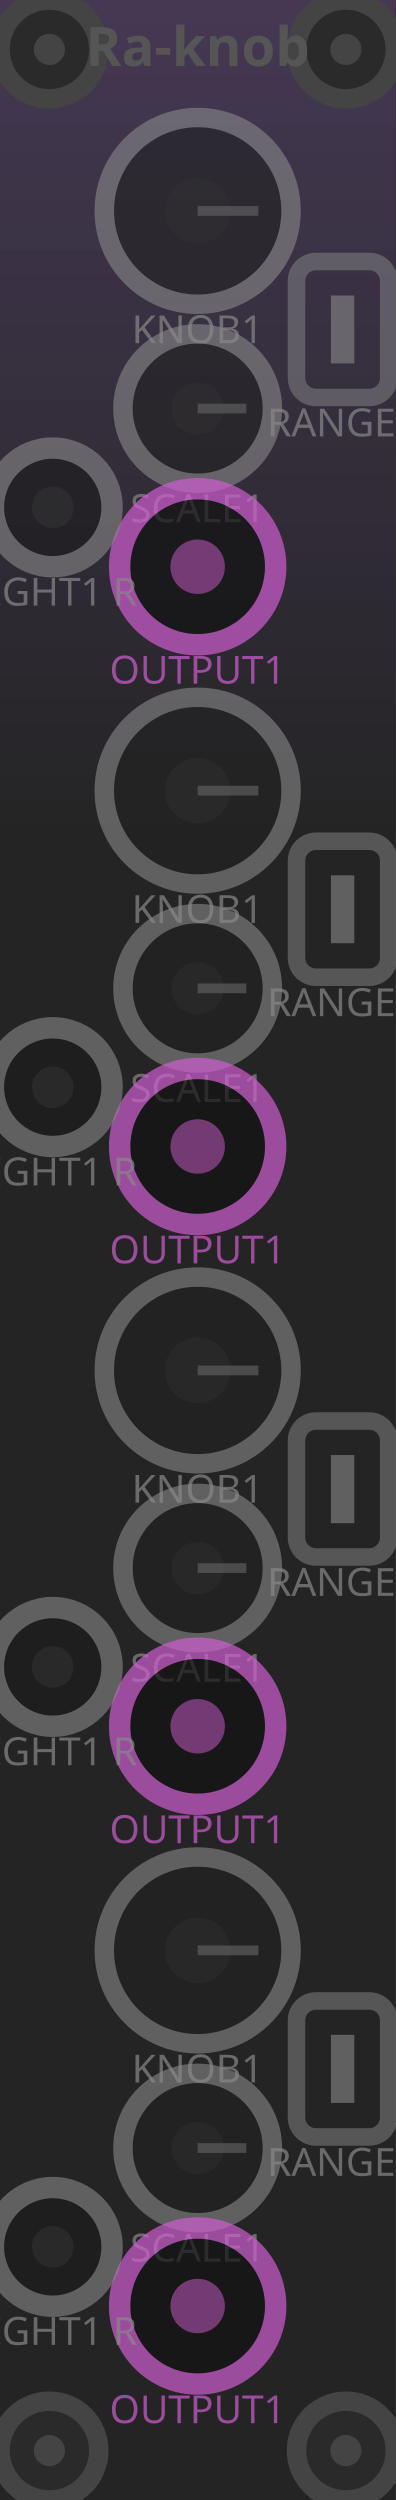
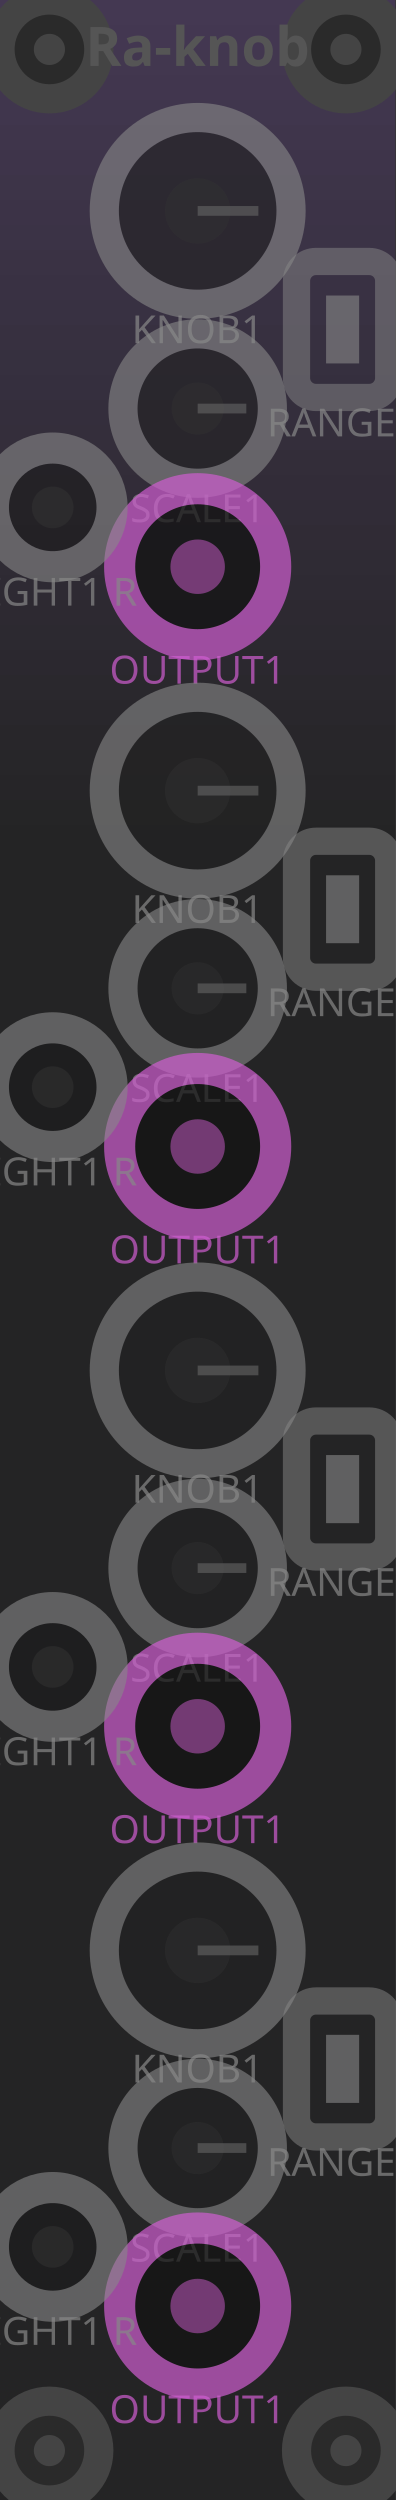
<svg xmlns="http://www.w3.org/2000/svg" viewBox="0 0 20.32 128.5" width="20.32mm" height="128.5mm">
-   <rect x="0.3" y="0.3" width="19.72" height="127.9" fill="none" stroke="#333" stroke-width="1" />
+   <rect x="0.3" y="0.3" width="19.72" height="127.9" fill="none" stroke="#333" stroke-width="1.5" />
  <rect x="0" y="0.000" width="20.32" height="1.295" fill="#443852" />
  <rect x="0" y="1.285" width="20.32" height="1.295" fill="#433751" />
  <rect x="0" y="2.570" width="20.32" height="1.295" fill="#42374f" />
  <rect x="0" y="3.855" width="20.32" height="1.295" fill="#41364e" />
  <rect x="0" y="5.140" width="20.32" height="1.295" fill="#40364d" />
  <rect x="0" y="6.425" width="20.32" height="1.295" fill="#3f354b" />
  <rect x="0" y="7.710" width="20.32" height="1.295" fill="#3e344a" />
  <rect x="0" y="8.995" width="20.32" height="1.295" fill="#3d3448" />
  <rect x="0" y="10.280" width="20.32" height="1.295" fill="#3c3347" />
  <rect x="0" y="11.565" width="20.32" height="1.295" fill="#3b3346" />
  <rect x="0" y="12.850" width="20.32" height="1.295" fill="#3a3244" />
  <rect x="0" y="14.135" width="20.32" height="1.295" fill="#393143" />
  <rect x="0" y="15.420" width="20.32" height="1.295" fill="#383142" />
  <rect x="0" y="16.705" width="20.32" height="1.295" fill="#373040" />
  <rect x="0" y="17.990" width="20.32" height="1.295" fill="#36303f" />
  <rect x="0" y="19.275" width="20.32" height="1.295" fill="#352f3e" />
  <rect x="0" y="20.560" width="20.32" height="1.295" fill="#342e3c" />
  <rect x="0" y="21.845" width="20.32" height="1.295" fill="#342e3b" />
  <rect x="0" y="23.130" width="20.32" height="1.295" fill="#332d39" />
  <rect x="0" y="24.415" width="20.32" height="1.295" fill="#322c38" />
  <rect x="0" y="25.700" width="20.32" height="1.295" fill="#312c37" />
  <rect x="0" y="26.985" width="20.32" height="1.295" fill="#302b35" />
  <rect x="0" y="28.270" width="20.32" height="1.295" fill="#2f2b34" />
  <rect x="0" y="29.555" width="20.32" height="1.295" fill="#2e2a33" />
  <rect x="0" y="30.840" width="20.32" height="1.295" fill="#2d2931" />
  <rect x="0" y="32.125" width="20.32" height="1.295" fill="#2c2930" />
  <rect x="0" y="33.410" width="20.32" height="1.295" fill="#2b282f" />
  <rect x="0" y="34.695" width="20.32" height="1.295" fill="#2a282d" />
  <rect x="0" y="35.980" width="20.32" height="1.295" fill="#29272c" />
  <rect x="0" y="37.265" width="20.32" height="1.295" fill="#28262a" />
  <rect x="0" y="38.550" width="20.32" height="1.295" fill="#272629" />
  <rect x="0" y="39.835" width="20.32" height="1.295" fill="#262528" />
  <rect x="0" y="41.120" width="20.32" height="1.295" fill="#252526" />
  <rect x="0" y="42.405" width="20.32" height="1.295" fill="#242425" />
  <rect x="0" y="43.690" width="20.32" height="1.295" fill="#242425" />
  <rect x="0" y="44.975" width="20.32" height="1.295" fill="#242425" />
  <rect x="0" y="46.260" width="20.32" height="1.295" fill="#242425" />
  <rect x="0" y="47.545" width="20.32" height="1.295" fill="#242425" />
  <rect x="0" y="48.830" width="20.32" height="1.295" fill="#242425" />
  <rect x="0" y="50.115" width="20.32" height="1.295" fill="#242425" />
  <rect x="0" y="51.400" width="20.32" height="1.295" fill="#242425" />
  <rect x="0" y="52.685" width="20.32" height="1.295" fill="#242425" />
  <rect x="0" y="53.970" width="20.32" height="1.295" fill="#242425" />
  <rect x="0" y="55.255" width="20.32" height="1.295" fill="#242425" />
  <rect x="0" y="56.540" width="20.32" height="1.295" fill="#242425" />
  <rect x="0" y="57.825" width="20.32" height="1.295" fill="#242425" />
  <rect x="0" y="59.110" width="20.32" height="1.295" fill="#242425" />
  <rect x="0" y="60.395" width="20.32" height="1.295" fill="#242425" />
  <rect x="0" y="61.680" width="20.32" height="1.295" fill="#242425" />
  <rect x="0" y="62.965" width="20.32" height="1.295" fill="#242425" />
  <rect x="0" y="64.250" width="20.32" height="1.295" fill="#242425" />
  <rect x="0" y="65.535" width="20.32" height="1.295" fill="#242425" />
  <rect x="0" y="66.820" width="20.32" height="1.295" fill="#242425" />
  <rect x="0" y="68.105" width="20.32" height="1.295" fill="#242425" />
  <rect x="0" y="69.390" width="20.32" height="1.295" fill="#242425" />
  <rect x="0" y="70.675" width="20.32" height="1.295" fill="#242425" />
  <rect x="0" y="71.960" width="20.32" height="1.295" fill="#242425" />
  <rect x="0" y="73.245" width="20.32" height="1.295" fill="#242425" />
  <rect x="0" y="74.530" width="20.32" height="1.295" fill="#242425" />
  <rect x="0" y="75.815" width="20.32" height="1.295" fill="#242425" />
  <rect x="0" y="77.100" width="20.32" height="1.295" fill="#242425" />
  <rect x="0" y="78.385" width="20.32" height="1.295" fill="#242425" />
  <rect x="0" y="79.670" width="20.32" height="1.295" fill="#242425" />
  <rect x="0" y="80.955" width="20.32" height="1.295" fill="#242425" />
  <rect x="0" y="82.240" width="20.32" height="1.295" fill="#242425" />
  <rect x="0" y="83.525" width="20.32" height="1.295" fill="#242425" />
  <rect x="0" y="84.810" width="20.32" height="1.295" fill="#242425" />
  <rect x="0" y="86.095" width="20.32" height="1.295" fill="#242425" />
  <rect x="0" y="87.380" width="20.32" height="1.295" fill="#242425" />
  <rect x="0" y="88.665" width="20.32" height="1.295" fill="#242425" />
  <rect x="0" y="89.950" width="20.32" height="1.295" fill="#242425" />
  <rect x="0" y="91.235" width="20.32" height="1.295" fill="#242425" />
  <rect x="0" y="92.520" width="20.32" height="1.295" fill="#242425" />
  <rect x="0" y="93.805" width="20.32" height="1.295" fill="#242425" />
  <rect x="0" y="95.090" width="20.32" height="1.295" fill="#242425" />
  <rect x="0" y="96.375" width="20.32" height="1.295" fill="#242425" />
  <rect x="0" y="97.660" width="20.32" height="1.295" fill="#242425" />
  <rect x="0" y="98.945" width="20.32" height="1.295" fill="#242425" />
  <rect x="0" y="100.230" width="20.32" height="1.295" fill="#242425" />
  <rect x="0" y="101.515" width="20.32" height="1.295" fill="#242425" />
  <rect x="0" y="102.800" width="20.32" height="1.295" fill="#242425" />
  <rect x="0" y="104.085" width="20.32" height="1.295" fill="#242425" />
  <rect x="0" y="105.370" width="20.32" height="1.295" fill="#242425" />
  <rect x="0" y="106.655" width="20.32" height="1.295" fill="#242425" />
  <rect x="0" y="107.940" width="20.32" height="1.295" fill="#242425" />
  <rect x="0" y="109.225" width="20.32" height="1.295" fill="#242425" />
  <rect x="0" y="110.510" width="20.32" height="1.295" fill="#242425" />
  <rect x="0" y="111.795" width="20.32" height="1.295" fill="#242425" />
  <rect x="0" y="113.080" width="20.32" height="1.295" fill="#242425" />
  <rect x="0" y="114.365" width="20.32" height="1.295" fill="#242425" />
  <rect x="0" y="115.650" width="20.32" height="1.295" fill="#242425" />
  <rect x="0" y="116.935" width="20.32" height="1.295" fill="#242425" />
  <rect x="0" y="118.220" width="20.32" height="1.295" fill="#242425" />
  <rect x="0" y="119.505" width="20.32" height="1.295" fill="#242425" />
  <rect x="0" y="120.790" width="20.32" height="1.295" fill="#242425" />
  <rect x="0" y="122.075" width="20.32" height="1.295" fill="#242425" />
  <rect x="0" y="123.360" width="20.32" height="1.295" fill="#242425" />
  <rect x="0" y="124.645" width="20.32" height="1.295" fill="#242425" />
  <rect x="0" y="125.930" width="20.32" height="1.295" fill="#242425" />
  <rect x="0" y="127.215" width="20.32" height="1.295" fill="#242425" />
-   <circle cx="2.54" cy="2.54" r="2.54" fill="#2a2a2a" stroke="#444" stroke-width="1" />
+   <circle cx="2.54" cy="2.54" r="2.54" fill="#2a2a2a" stroke="#444" stroke-width="1.5" />
  <circle cx="2.54" cy="2.54" r="0.8" fill="#444" />
-   <circle cx="2.54" cy="125.96" r="2.54" fill="#2a2a2a" stroke="#444" stroke-width="1" />
+   <circle cx="2.54" cy="125.96" r="2.54" fill="#2a2a2a" stroke="#444" stroke-width="1.5" />
  <circle cx="2.54" cy="125.96" r="0.8" fill="#444" />
-   <circle cx="17.78" cy="2.54" r="2.54" fill="#2a2a2a" stroke="#444" stroke-width="1" />
+   <circle cx="17.78" cy="2.54" r="2.54" fill="#2a2a2a" stroke="#444" stroke-width="1.5" />
  <circle cx="17.78" cy="2.54" r="0.8" fill="#444" />
-   <circle cx="17.78" cy="125.96" r="2.54" fill="#2a2a2a" stroke="#444" stroke-width="1" />
+   <circle cx="17.78" cy="125.96" r="2.54" fill="#2a2a2a" stroke="#444" stroke-width="1.5" />
  <circle cx="17.78" cy="125.96" r="0.8" fill="#444" />
  <text x="10.16" y="3.39" fill="#555" font-family="sans-serif" font-size="2.8" text-anchor="middle" font-weight="bold">Ra-knob</text>
-   <circle cx="10.16" cy="10.84" r="4.80" fill="#222" stroke="#888" stroke-width="1" opacity="0.6" />
+   <circle cx="10.16" cy="10.84" r="4.80" fill="#222" stroke="#888" stroke-width="1.5" opacity="0.6" />
  <circle cx="10.16" cy="10.84" r="1.68" fill="#333" opacity="0.4" />
  <line x1="10.16" y1="10.84" x2="13.28" y2="10.84" stroke="#666" stroke-width="0.5" opacity="0.6" />
  <text x="10.16" y="17.64" fill="#888" font-family="sans-serif" font-size="2.0" text-anchor="middle" opacity="0.7">KNOB1</text>
-   <rect x="15.24" y="13.44" width="4.74" height="6.99" rx="1" fill="none" stroke="#888" stroke-width="0.9" opacity="0.5" />
-   <line x1="17.61" y1="18.68" x2="17.61" y2="15.19" stroke="#888" stroke-width="1.2" opacity="0.6" />
+   <rect x="15.24" y="13.44" width="4.74" height="6.99" rx="1" fill="none" stroke="#888" stroke-width="1.4" opacity="0.5" />
+   <line x1="17.61" y1="18.68" x2="17.61" y2="15.19" stroke="#888" stroke-width="1.7" opacity="0.6" />
  <text x="17.61" y="22.43" fill="#888" font-family="sans-serif" font-size="2.0" text-anchor="middle" opacity="0.7">RANGE1</text>
-   <circle cx="10.16" cy="21.00" r="3.84" fill="#222" stroke="#888" stroke-width="1" opacity="0.6" />
+   <circle cx="10.16" cy="21.00" r="3.84" fill="#222" stroke="#888" stroke-width="1.5" opacity="0.6" />
  <circle cx="10.16" cy="21.00" r="1.34" fill="#333" opacity="0.4" />
  <line x1="10.16" y1="21.00" x2="12.66" y2="21.00" stroke="#666" stroke-width="0.5" opacity="0.6" />
  <text x="10.16" y="26.84" fill="#888" font-family="sans-serif" font-size="2.0" text-anchor="middle" opacity="0.7">SCALE1</text>
-   <circle cx="10.16" cy="29.13" r="4.01" fill="#111" stroke="#CF5DD0" stroke-width="1.1" opacity="0.7" />
+   <circle cx="10.16" cy="29.13" r="4.01" fill="#111" stroke="#CF5DD0" stroke-width="1.6" opacity="0.7" />
  <circle cx="10.16" cy="29.13" r="1.40" fill="#CF5DD0" opacity="0.5" />
  <text x="10.16" y="35.14" fill="#CF5DD0" font-family="sans-serif" font-size="2.0" text-anchor="middle" opacity="0.7">OUTPUT1</text>
-   <circle cx="2.71" cy="26.08" r="3.05" fill="#1a1a1a" stroke="#888" stroke-width="1.1" opacity="0.6" />
+   <circle cx="2.71" cy="26.08" r="3.05" fill="#1a1a1a" stroke="#888" stroke-width="1.6" opacity="0.6" />
  <circle cx="2.71" cy="26.08" r="1.07" fill="#333" opacity="0.5" />
  <text x="2.71" y="31.13" fill="#888" font-family="sans-serif" font-size="2.0" text-anchor="middle" opacity="0.7">LIGHT1 R</text>
-   <circle cx="10.16" cy="40.64" r="4.80" fill="#222" stroke="#888" stroke-width="1" opacity="0.6" />
+   <circle cx="10.16" cy="40.64" r="4.80" fill="#222" stroke="#888" stroke-width="1.5" opacity="0.6" />
  <circle cx="10.16" cy="40.64" r="1.68" fill="#333" opacity="0.4" />
  <line x1="10.16" y1="40.64" x2="13.28" y2="40.64" stroke="#666" stroke-width="0.5" opacity="0.6" />
  <text x="10.16" y="47.44" fill="#888" font-family="sans-serif" font-size="2.0" text-anchor="middle" opacity="0.7">KNOB1</text>
-   <rect x="15.24" y="43.24" width="4.74" height="6.99" rx="1" fill="none" stroke="#888" stroke-width="0.9" opacity="0.5" />
-   <line x1="17.61" y1="48.48" x2="17.61" y2="44.99" stroke="#888" stroke-width="1.2" opacity="0.6" />
+   <rect x="15.24" y="43.24" width="4.74" height="6.99" rx="1" fill="none" stroke="#888" stroke-width="1.4" opacity="0.5" />
+   <line x1="17.61" y1="48.48" x2="17.61" y2="44.99" stroke="#888" stroke-width="1.7" opacity="0.6" />
  <text x="17.61" y="52.23" fill="#888" font-family="sans-serif" font-size="2.0" text-anchor="middle" opacity="0.7">RANGE1</text>
-   <circle cx="10.16" cy="50.80" r="3.84" fill="#222" stroke="#888" stroke-width="1" opacity="0.6" />
+   <circle cx="10.16" cy="50.80" r="3.84" fill="#222" stroke="#888" stroke-width="1.5" opacity="0.6" />
  <circle cx="10.16" cy="50.80" r="1.34" fill="#333" opacity="0.4" />
  <line x1="10.16" y1="50.80" x2="12.66" y2="50.80" stroke="#666" stroke-width="0.5" opacity="0.6" />
  <text x="10.16" y="56.64" fill="#888" font-family="sans-serif" font-size="2.0" text-anchor="middle" opacity="0.7">SCALE1</text>
-   <circle cx="10.16" cy="58.93" r="4.01" fill="#111" stroke="#CF5DD0" stroke-width="1.1" opacity="0.7" />
+   <circle cx="10.16" cy="58.93" r="4.01" fill="#111" stroke="#CF5DD0" stroke-width="1.6" opacity="0.7" />
  <circle cx="10.16" cy="58.93" r="1.40" fill="#CF5DD0" opacity="0.5" />
  <text x="10.16" y="64.94" fill="#CF5DD0" font-family="sans-serif" font-size="2.0" text-anchor="middle" opacity="0.7">OUTPUT1</text>
-   <circle cx="2.71" cy="55.88" r="3.05" fill="#1a1a1a" stroke="#888" stroke-width="1.1" opacity="0.6" />
+   <circle cx="2.71" cy="55.88" r="3.05" fill="#1a1a1a" stroke="#888" stroke-width="1.6" opacity="0.6" />
  <circle cx="2.71" cy="55.88" r="1.07" fill="#333" opacity="0.5" />
  <text x="2.71" y="60.93" fill="#888" font-family="sans-serif" font-size="2.0" text-anchor="middle" opacity="0.7">LIGHT1 R</text>
-   <circle cx="10.16" cy="70.44" r="4.80" fill="#222" stroke="#888" stroke-width="1" opacity="0.6" />
+   <circle cx="10.16" cy="70.44" r="4.80" fill="#222" stroke="#888" stroke-width="1.5" opacity="0.6" />
  <circle cx="10.16" cy="70.44" r="1.68" fill="#333" opacity="0.4" />
  <line x1="10.16" y1="70.44" x2="13.28" y2="70.44" stroke="#666" stroke-width="0.5" opacity="0.6" />
  <text x="10.16" y="77.24" fill="#888" font-family="sans-serif" font-size="2.0" text-anchor="middle" opacity="0.7">KNOB1</text>
-   <rect x="15.24" y="73.04" width="4.74" height="6.99" rx="1" fill="none" stroke="#888" stroke-width="0.9" opacity="0.5" />
-   <line x1="17.61" y1="78.29" x2="17.61" y2="74.79" stroke="#888" stroke-width="1.2" opacity="0.6" />
+   <rect x="15.24" y="73.04" width="4.74" height="6.99" rx="1" fill="none" stroke="#888" stroke-width="1.4" opacity="0.5" />
+   <line x1="17.61" y1="78.29" x2="17.61" y2="74.79" stroke="#888" stroke-width="1.7" opacity="0.6" />
  <text x="17.61" y="82.03" fill="#888" font-family="sans-serif" font-size="2.0" text-anchor="middle" opacity="0.7">RANGE1</text>
-   <circle cx="10.16" cy="80.60" r="3.84" fill="#222" stroke="#888" stroke-width="1" opacity="0.6" />
+   <circle cx="10.16" cy="80.60" r="3.84" fill="#222" stroke="#888" stroke-width="1.5" opacity="0.6" />
  <circle cx="10.16" cy="80.60" r="1.34" fill="#333" opacity="0.4" />
  <line x1="10.16" y1="80.60" x2="12.66" y2="80.60" stroke="#666" stroke-width="0.5" opacity="0.6" />
  <text x="10.16" y="86.44" fill="#888" font-family="sans-serif" font-size="2.0" text-anchor="middle" opacity="0.7">SCALE1</text>
-   <circle cx="10.16" cy="88.73" r="4.01" fill="#111" stroke="#CF5DD0" stroke-width="1.1" opacity="0.7" />
+   <circle cx="10.16" cy="88.73" r="4.01" fill="#111" stroke="#CF5DD0" stroke-width="1.6" opacity="0.7" />
  <circle cx="10.16" cy="88.73" r="1.40" fill="#CF5DD0" opacity="0.5" />
  <text x="10.16" y="94.74" fill="#CF5DD0" font-family="sans-serif" font-size="2.0" text-anchor="middle" opacity="0.7">OUTPUT1</text>
-   <circle cx="2.71" cy="85.68" r="3.05" fill="#1a1a1a" stroke="#888" stroke-width="1.1" opacity="0.6" />
+   <circle cx="2.71" cy="85.68" r="3.05" fill="#1a1a1a" stroke="#888" stroke-width="1.6" opacity="0.6" />
  <circle cx="2.71" cy="85.68" r="1.07" fill="#333" opacity="0.5" />
  <text x="2.71" y="90.73" fill="#888" font-family="sans-serif" font-size="2.0" text-anchor="middle" opacity="0.7">LIGHT1 R</text>
-   <circle cx="10.16" cy="100.25" r="4.80" fill="#222" stroke="#888" stroke-width="1" opacity="0.6" />
+   <circle cx="10.16" cy="100.25" r="4.80" fill="#222" stroke="#888" stroke-width="1.5" opacity="0.6" />
  <circle cx="10.16" cy="100.25" r="1.68" fill="#333" opacity="0.4" />
  <line x1="10.16" y1="100.25" x2="13.28" y2="100.25" stroke="#666" stroke-width="0.5" opacity="0.6" />
  <text x="10.16" y="107.04" fill="#888" font-family="sans-serif" font-size="2.0" text-anchor="middle" opacity="0.7">KNOB1</text>
-   <rect x="15.24" y="102.85" width="4.74" height="6.99" rx="1" fill="none" stroke="#888" stroke-width="0.9" opacity="0.5" />
-   <line x1="17.61" y1="108.09" x2="17.61" y2="104.59" stroke="#888" stroke-width="1.2" opacity="0.6" />
+   <rect x="15.24" y="102.85" width="4.74" height="6.99" rx="1" fill="none" stroke="#888" stroke-width="1.4" opacity="0.5" />
+   <line x1="17.61" y1="108.09" x2="17.61" y2="104.59" stroke="#888" stroke-width="1.7" opacity="0.6" />
  <text x="17.61" y="111.84" fill="#888" font-family="sans-serif" font-size="2.0" text-anchor="middle" opacity="0.7">RANGE1</text>
-   <circle cx="10.16" cy="110.41" r="3.84" fill="#222" stroke="#888" stroke-width="1" opacity="0.6" />
+   <circle cx="10.16" cy="110.41" r="3.84" fill="#222" stroke="#888" stroke-width="1.5" opacity="0.6" />
  <circle cx="10.16" cy="110.41" r="1.34" fill="#333" opacity="0.4" />
  <line x1="10.16" y1="110.41" x2="12.66" y2="110.41" stroke="#666" stroke-width="0.5" opacity="0.6" />
  <text x="10.16" y="116.25" fill="#888" font-family="sans-serif" font-size="2.0" text-anchor="middle" opacity="0.7">SCALE1</text>
-   <circle cx="10.16" cy="118.53" r="4.01" fill="#111" stroke="#CF5DD0" stroke-width="1.1" opacity="0.7" />
+   <circle cx="10.16" cy="118.53" r="4.01" fill="#111" stroke="#CF5DD0" stroke-width="1.6" opacity="0.7" />
  <circle cx="10.16" cy="118.53" r="1.40" fill="#CF5DD0" opacity="0.5" />
  <text x="10.16" y="124.55" fill="#CF5DD0" font-family="sans-serif" font-size="2.0" text-anchor="middle" opacity="0.7">OUTPUT1</text>
-   <circle cx="2.71" cy="115.49" r="3.05" fill="#1a1a1a" stroke="#888" stroke-width="1.1" opacity="0.6" />
+   <circle cx="2.71" cy="115.49" r="3.05" fill="#1a1a1a" stroke="#888" stroke-width="1.6" opacity="0.6" />
  <circle cx="2.71" cy="115.49" r="1.07" fill="#333" opacity="0.5" />
  <text x="2.71" y="120.53" fill="#888" font-family="sans-serif" font-size="2.0" text-anchor="middle" opacity="0.7">LIGHT1 R</text>
</svg>
